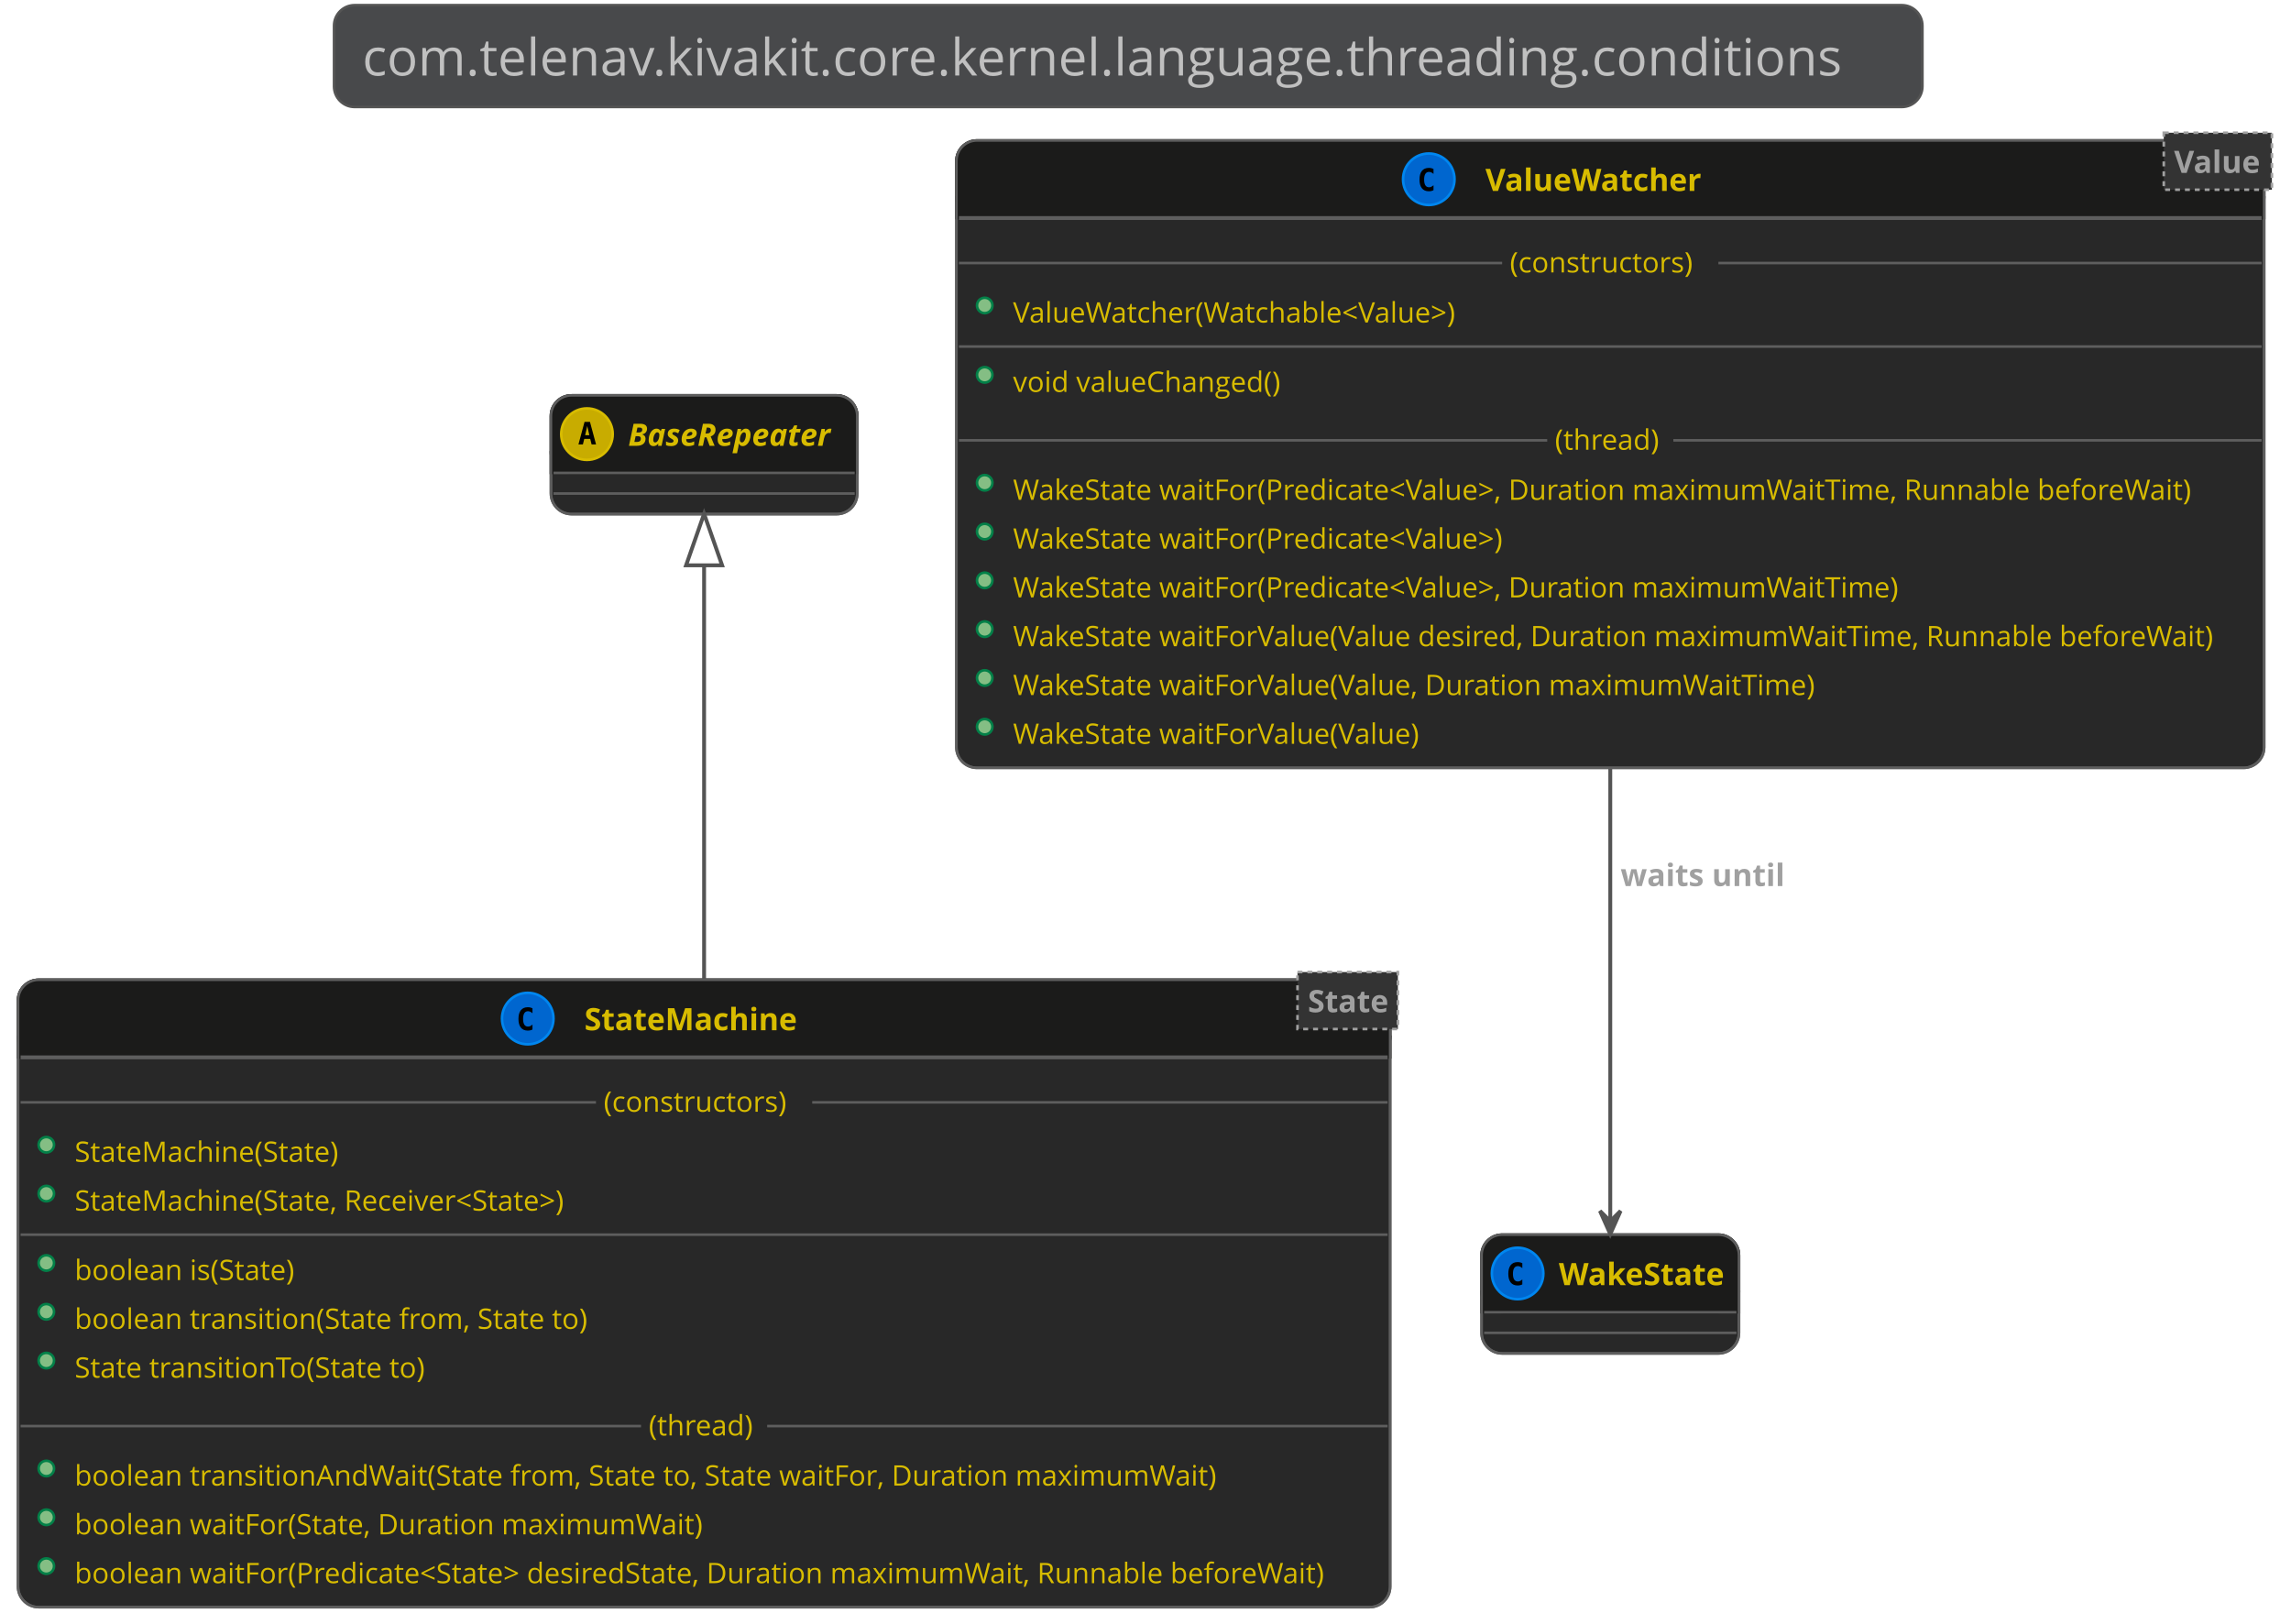
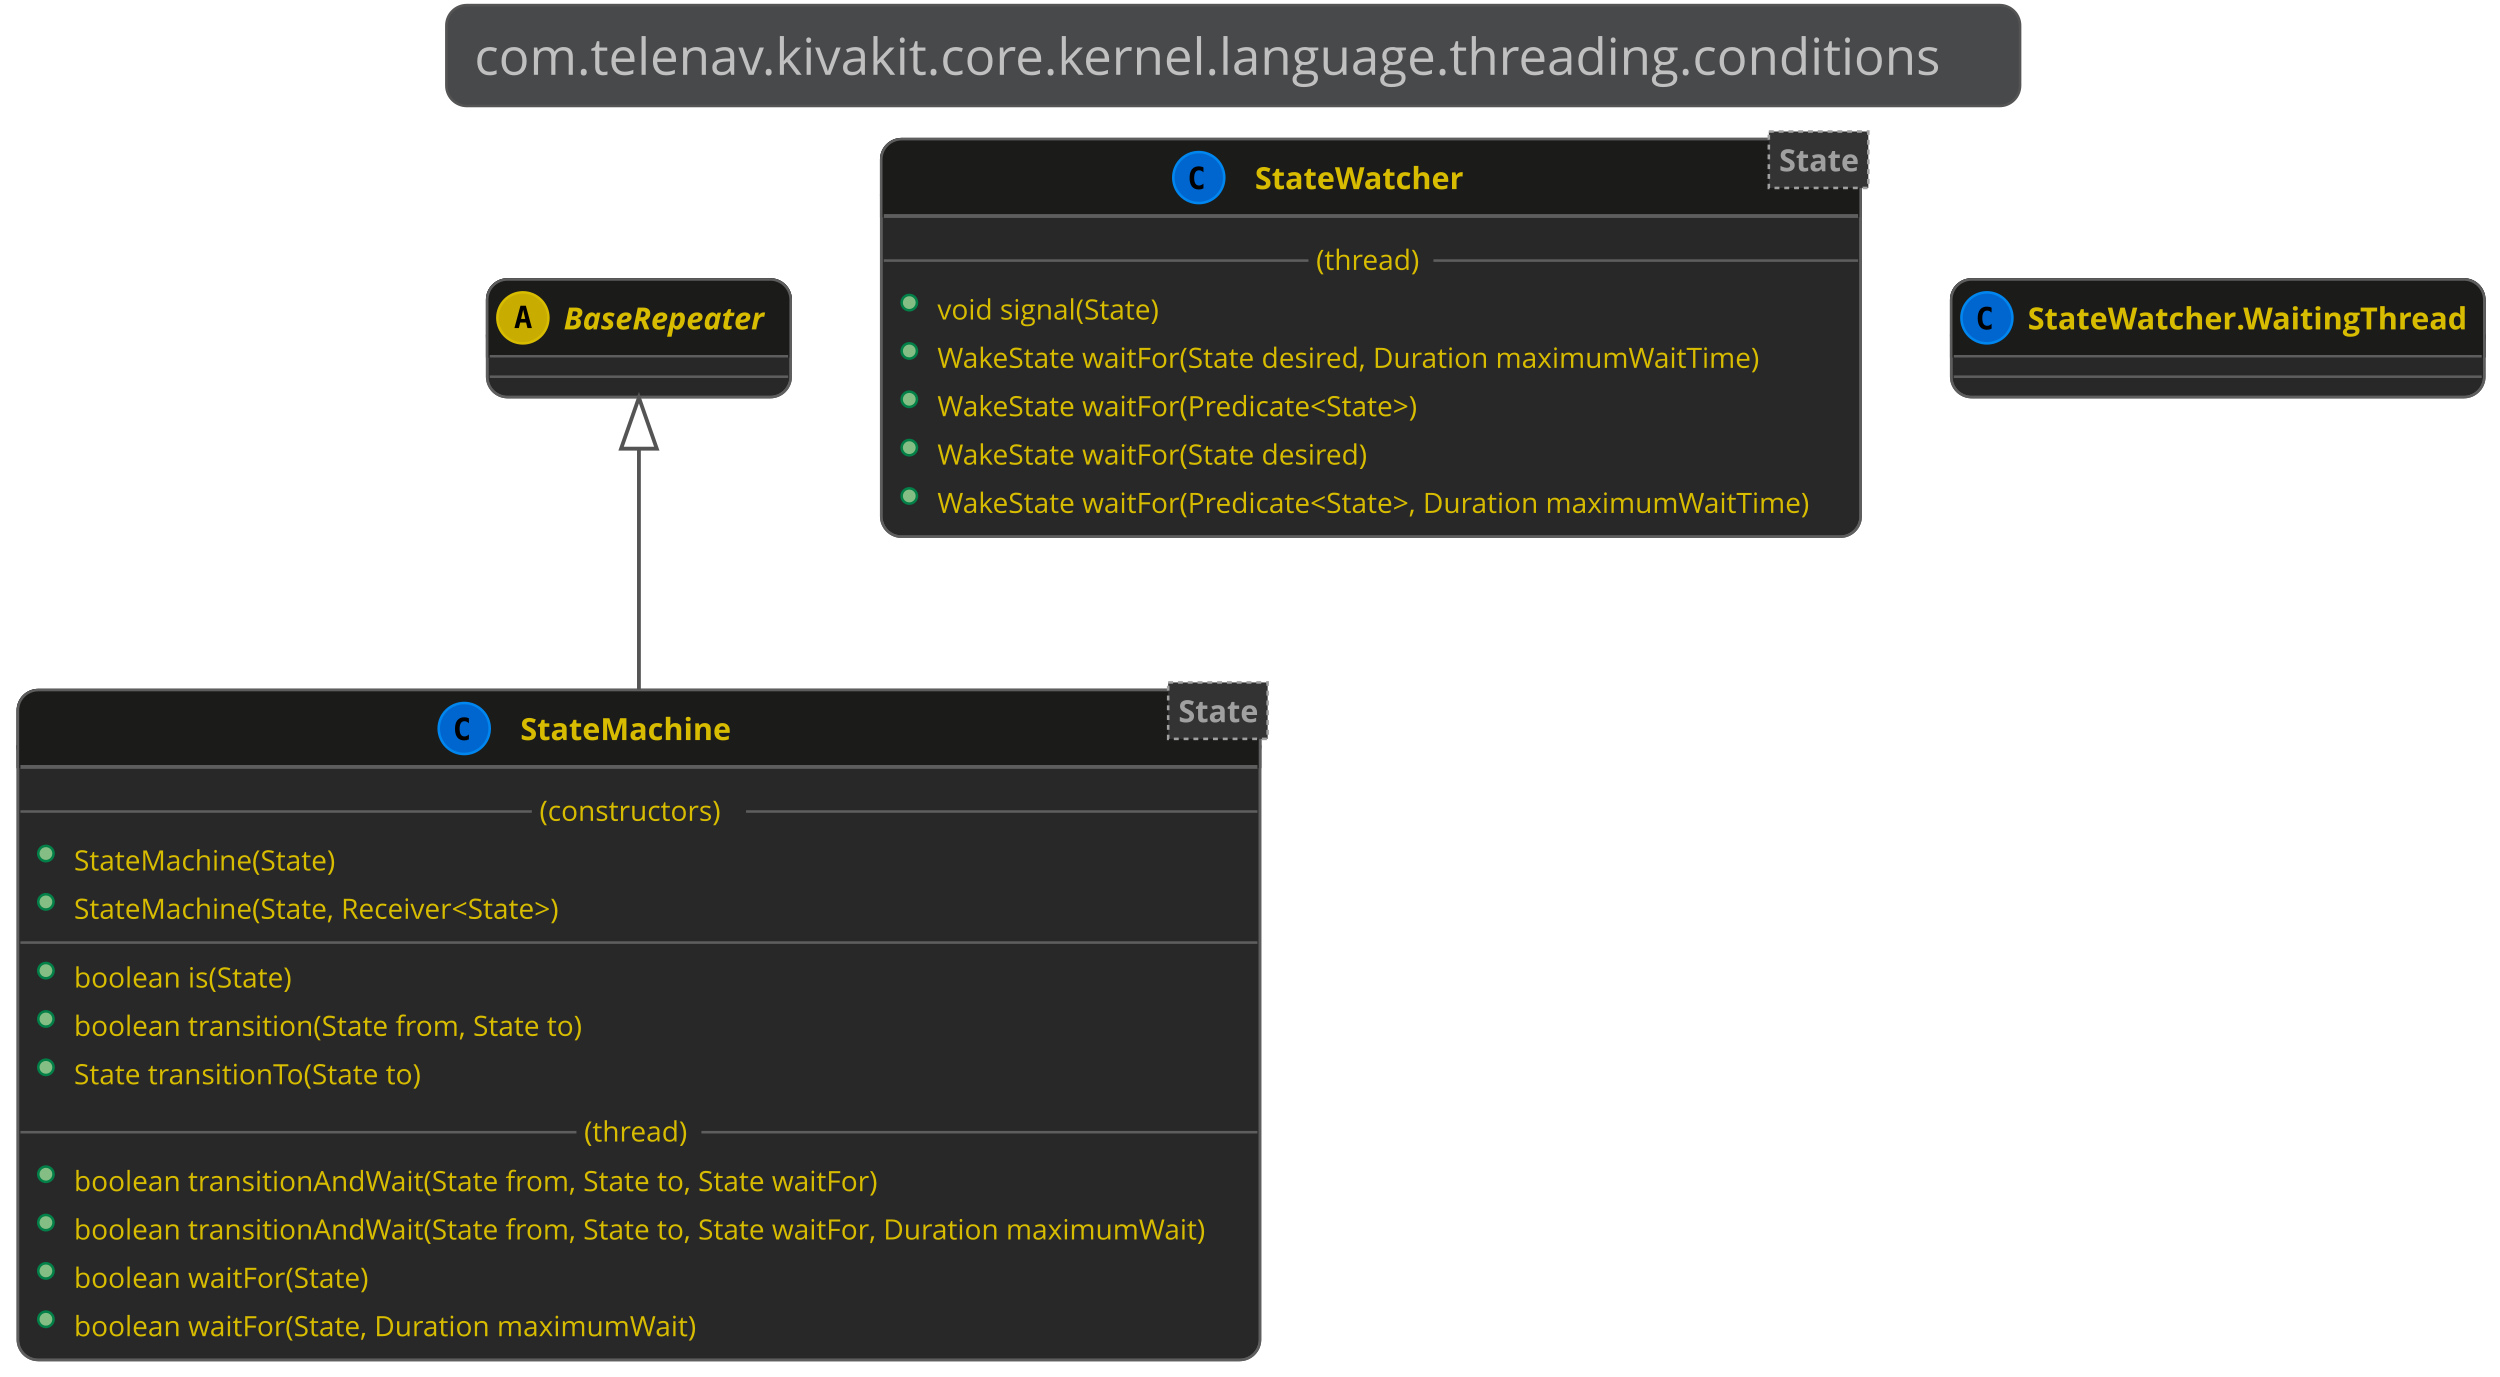
- <svg xmlns="http://www.w3.org/2000/svg" contentScriptType="application/ecmascript" contentStyleType="text/css" height="657.292px" preserveAspectRatio="none" style="width:927px;height:657px;background:#333333;" version="1.1" viewBox="0 0 927 657" width="927.083px" zoomAndPan="magnify">
+ <svg xmlns="http://www.w3.org/2000/svg" contentScriptType="application/ecmascript" contentStyleType="text/css" height="562.5px" preserveAspectRatio="none" style="width:1021px;height:562px;background:#333333;" version="1.1" viewBox="0 0 1021 562" width="1021.875px" zoomAndPan="magnify">
  <defs />
  <g>
-     <rect fill="#48494B" height="41.203" rx="8.333" ry="8.333" style="stroke:#545454;stroke-width:1.042;" width="642.708" x="135.156" y="2.083" />
-     <text fill="#C0C0C0" font-family="Open Sans,Avenir,Nunito,Arial,Helvetica,SansSerif" font-size="20.833" lengthAdjust="spacing" textLength="619.792" x="146.615" y="30.558">com.telenav.kivakit.core.kernel.language.threading.conditions</text>
-     <rect codeLine="6" fill="#282828" height="48.055" id="BaseRepeater" rx="8.333" ry="8.333" style="stroke:#5E5E5E;stroke-width:1.042;" width="123.958" x="222.917" y="159.953" />
-     <rect fill="#1B1B1A" height="31.388" rx="8.333" ry="8.333" style="stroke:#1B1B1A;stroke-width:1.042;" width="123.958" x="222.917" y="159.953" />
-     <rect fill="#1B1B1A" height="8.333" style="stroke:#1B1B1A;stroke-width:1.042;" width="123.958" x="222.917" y="183.008" />
-     <rect codeLine="6" fill="none" height="48.055" id="BaseRepeater" rx="8.333" ry="8.333" style="stroke:#5E5E5E;stroke-width:1.042;" width="123.958" x="222.917" y="159.953" />
-     <ellipse cx="237.5" cy="175.647" fill="#C8AC00" rx="10.417" ry="10.417" style="stroke:#D8BC00;stroke-width:1.042;" />
-     <path d="M237.614,172.349 L236.766,176.078 L238.468,176.078 Z M236.515,170.701 L238.719,170.701 L241.178,179.814 L239.378,179.814 L238.816,177.561 L236.405,177.561 L235.856,179.814 L234.056,179.814 Z " fill="#000000" />
-     <text fill="#D8BC00" font-family="Open Sans,Avenir,Nunito,Arial,Helvetica,SansSerif" font-size="12.5" font-style="italic" font-weight="bold" lengthAdjust="spacing" textLength="86.458" x="254.167" y="180.371">BaseRepeater</text>
-     <line style="stroke:#5E5E5E;stroke-width:1.042;" x1="223.958" x2="345.833" y1="191.341" y2="191.341" />
-     <line style="stroke:#5E5E5E;stroke-width:1.042;" x1="223.958" x2="345.833" y1="199.674" y2="199.674" />
-     <rect codeLine="9" fill="#282828" height="253.837" id="StateMachine" rx="8.333" ry="8.333" style="stroke:#5E5E5E;stroke-width:1.042;" width="555.208" x="7.292" y="396.411" />
-     <rect fill="#1B1B1A" height="31.388" rx="8.333" ry="8.333" style="stroke:#1B1B1A;stroke-width:1.042;" width="555.208" x="7.292" y="396.411" />
-     <rect fill="#1B1B1A" height="8.333" style="stroke:#1B1B1A;stroke-width:1.042;" width="555.208" x="7.292" y="419.466" />
-     <rect codeLine="9" fill="none" height="253.837" id="StateMachine" rx="8.333" ry="8.333" style="stroke:#5E5E5E;stroke-width:1.042;" width="555.208" x="7.292" y="396.411" />
-     <ellipse cx="213.542" cy="412.105" fill="#0066CF" rx="10.417" ry="10.417" style="stroke:#0086EF;stroke-width:1.042;" />
-     <path d="M215.452,416.53 Q215.025,416.75 214.555,416.86 Q214.085,416.97 213.566,416.97 Q211.723,416.97 210.752,415.755 Q209.782,414.541 209.782,412.246 Q209.782,409.945 210.752,408.73 Q211.723,407.515 213.566,407.515 Q214.085,407.515 214.561,407.625 Q215.037,407.735 215.452,407.955 L215.452,409.957 Q214.988,409.53 214.552,409.331 Q214.115,409.133 213.651,409.133 Q212.663,409.133 212.159,409.917 Q211.656,410.702 211.656,412.246 Q211.656,413.784 212.159,414.568 Q212.663,415.352 213.651,415.352 Q214.115,415.352 214.552,415.154 Q214.988,414.956 215.452,414.528 Z " fill="#000000" />
-     <text fill="#D8BC00" font-family="Open Sans,Avenir,Nunito,Arial,Helvetica,SansSerif" font-size="12.5" font-weight="bold" lengthAdjust="spacing" textLength="85.417" x="236.458" y="416.829">StateMachine</text>
-     <rect fill="#333333" height="23.055" style="stroke:#A0A0A0;stroke-width:1.042;stroke-dasharray:2.0,2.0;" width="40.625" x="525" y="393.286" />
-     <text fill="#A0A0A0" font-family="Open Sans,Avenir,Nunito,Arial,Helvetica,SansSerif" font-size="12.5" font-weight="bold" lengthAdjust="spacing" textLength="32.292" x="529.167" y="409.538">State</text>
-     <line style="stroke:#5E5E5E;stroke-width:1.562;" x1="8.333" x2="561.458" y1="427.8" y2="427.8" />
-     <ellipse cx="18.75" cy="463.169" fill="#84BE84" rx="3.125" ry="3.125" style="stroke:#038048;stroke-width:1.042;" />
-     <text fill="#D8BC00" font-family="Open Sans,Avenir,Nunito,Arial,Helvetica,SansSerif" font-size="11.458" lengthAdjust="spacing" textLength="108.333" x="30.208" y="470.081">StateMachine(State)</text>
-     <ellipse cx="18.75" cy="482.914" fill="#84BE84" rx="3.125" ry="3.125" style="stroke:#038048;stroke-width:1.042;" />
-     <text fill="#D8BC00" font-family="Open Sans,Avenir,Nunito,Arial,Helvetica,SansSerif" font-size="11.458" lengthAdjust="spacing" textLength="207.292" x="30.208" y="489.825">StateMachine(State, Receiver&lt;State&gt;)</text>
-     <line style="stroke:#5E5E5E;stroke-width:1.042;" x1="8.333" x2="241.146" y1="446.005" y2="446.005" />
-     <text fill="#D8BC00" font-family="Open Sans,Avenir,Nunito,Arial,Helvetica,SansSerif" font-size="11.458" lengthAdjust="spacing" textLength="81.25" x="244.271" y="449.815">(constructors)</text>
-     <line style="stroke:#5E5E5E;stroke-width:1.042;" x1="328.646" x2="561.458" y1="446.005" y2="446.005" />
-     <line style="stroke:#5E5E5E;stroke-width:1.042;" x1="8.333" x2="561.458" y1="499.534" y2="499.534" />
-     <ellipse cx="18.75" cy="510.992" fill="#84BE84" rx="3.125" ry="3.125" style="stroke:#038048;stroke-width:1.042;" />
-     <text fill="#D8BC00" font-family="Open Sans,Avenir,Nunito,Arial,Helvetica,SansSerif" font-size="11.458" lengthAdjust="spacing" textLength="92.708" x="30.208" y="517.904">boolean is(State)</text>
-     <ellipse cx="18.75" cy="530.737" fill="#84BE84" rx="3.125" ry="3.125" style="stroke:#038048;stroke-width:1.042;" />
-     <text fill="#D8BC00" font-family="Open Sans,Avenir,Nunito,Arial,Helvetica,SansSerif" font-size="11.458" lengthAdjust="spacing" textLength="215.625" x="30.208" y="537.649">boolean transition(State from, State to)</text>
-     <ellipse cx="18.75" cy="550.482" fill="#84BE84" rx="3.125" ry="3.125" style="stroke:#038048;stroke-width:1.042;" />
-     <text fill="#D8BC00" font-family="Open Sans,Avenir,Nunito,Arial,Helvetica,SansSerif" font-size="11.458" lengthAdjust="spacing" textLength="148.958" x="30.208" y="557.393">State transitionTo(State to)</text>
-     <ellipse cx="18.75" cy="594.139" fill="#84BE84" rx="3.125" ry="3.125" style="stroke:#038048;stroke-width:1.042;" />
-     <text fill="#D8BC00" font-family="Open Sans,Avenir,Nunito,Arial,Helvetica,SansSerif" font-size="11.458" lengthAdjust="spacing" textLength="475" x="30.208" y="601.05">boolean transitionAndWait(State from, State to, State waitFor, Duration maximumWait)</text>
-     <ellipse cx="18.75" cy="613.884" fill="#84BE84" rx="3.125" ry="3.125" style="stroke:#038048;stroke-width:1.042;" />
-     <text fill="#D8BC00" font-family="Open Sans,Avenir,Nunito,Arial,Helvetica,SansSerif" font-size="11.458" lengthAdjust="spacing" textLength="260.417" x="30.208" y="620.795">boolean waitFor(State, Duration maximumWait)</text>
-     <ellipse cx="18.75" cy="633.628" fill="#84BE84" rx="3.125" ry="3.125" style="stroke:#038048;stroke-width:1.042;" />
-     <text fill="#D8BC00" font-family="Open Sans,Avenir,Nunito,Arial,Helvetica,SansSerif" font-size="11.458" lengthAdjust="spacing" textLength="522.917" x="30.208" y="640.54">boolean waitFor(Predicate&lt;State&gt; desiredState, Duration maximumWait, Runnable beforeWait)</text>
-     <line style="stroke:#5E5E5E;stroke-width:1.042;" x1="8.333" x2="259.375" y1="576.975" y2="576.975" />
-     <text fill="#D8BC00" font-family="Open Sans,Avenir,Nunito,Arial,Helvetica,SansSerif" font-size="11.458" lengthAdjust="spacing" textLength="44.792" x="262.5" y="580.784">(thread)</text>
-     <line style="stroke:#5E5E5E;stroke-width:1.042;" x1="310.417" x2="561.458" y1="576.975" y2="576.975" />
-     <rect codeLine="25" fill="#282828" height="253.837" id="ValueWatcher" rx="8.333" ry="8.333" style="stroke:#5E5E5E;stroke-width:1.042;" width="529.167" x="386.979" y="56.828" />
-     <rect fill="#1B1B1A" height="31.388" rx="8.333" ry="8.333" style="stroke:#1B1B1A;stroke-width:1.042;" width="529.167" x="386.979" y="56.828" />
-     <rect fill="#1B1B1A" height="8.333" style="stroke:#1B1B1A;stroke-width:1.042;" width="529.167" x="386.979" y="79.883" />
-     <rect codeLine="25" fill="none" height="253.837" id="ValueWatcher" rx="8.333" ry="8.333" style="stroke:#5E5E5E;stroke-width:1.042;" width="529.167" x="386.979" y="56.828" />
-     <ellipse cx="578.125" cy="72.522" fill="#0066CF" rx="10.417" ry="10.417" style="stroke:#0086EF;stroke-width:1.042;" />
-     <path d="M580.035,76.947 Q579.608,77.167 579.138,77.277 Q578.668,77.386 578.149,77.386 Q576.306,77.386 575.336,76.172 Q574.365,74.957 574.365,72.662 Q574.365,70.361 575.336,69.147 Q576.306,67.932 578.149,67.932 Q578.668,67.932 579.144,68.042 Q579.62,68.152 580.035,68.372 L580.035,70.374 Q579.572,69.946 579.135,69.748 Q578.699,69.55 578.235,69.55 Q577.246,69.55 576.743,70.334 Q576.239,71.118 576.239,72.662 Q576.239,74.2 576.743,74.985 Q577.246,75.769 578.235,75.769 Q578.699,75.769 579.135,75.571 Q579.572,75.372 580.035,74.945 Z " fill="#000000" />
-     <text fill="#D8BC00" font-family="Open Sans,Avenir,Nunito,Arial,Helvetica,SansSerif" font-size="12.5" font-weight="bold" lengthAdjust="spacing" textLength="86.458" x="601.042" y="77.246">ValueWatcher</text>
-     <rect fill="#333333" height="23.055" style="stroke:#A0A0A0;stroke-width:1.042;stroke-dasharray:2.0,2.0;" width="43.75" x="875.521" y="53.703" />
-     <text fill="#A0A0A0" font-family="Open Sans,Avenir,Nunito,Arial,Helvetica,SansSerif" font-size="12.5" font-weight="bold" lengthAdjust="spacing" textLength="35.417" x="879.688" y="69.954">Value</text>
-     <line style="stroke:#5E5E5E;stroke-width:1.562;" x1="388.021" x2="915.104" y1="88.216" y2="88.216" />
-     <ellipse cx="398.438" cy="123.586" fill="#84BE84" rx="3.125" ry="3.125" style="stroke:#038048;stroke-width:1.042;" />
-     <text fill="#D8BC00" font-family="Open Sans,Avenir,Nunito,Arial,Helvetica,SansSerif" font-size="11.458" lengthAdjust="spacing" textLength="188.542" x="409.896" y="130.497">ValueWatcher(Watchable&lt;Value&gt;)</text>
-     <line style="stroke:#5E5E5E;stroke-width:1.042;" x1="388.021" x2="607.812" y1="106.422" y2="106.422" />
-     <text fill="#D8BC00" font-family="Open Sans,Avenir,Nunito,Arial,Helvetica,SansSerif" font-size="11.458" lengthAdjust="spacing" textLength="81.25" x="610.938" y="110.231">(constructors)</text>
-     <line style="stroke:#5E5E5E;stroke-width:1.042;" x1="695.312" x2="915.104" y1="106.422" y2="106.422" />
-     <line style="stroke:#5E5E5E;stroke-width:1.042;" x1="388.021" x2="915.104" y1="140.206" y2="140.206" />
-     <ellipse cx="398.438" cy="151.664" fill="#84BE84" rx="3.125" ry="3.125" style="stroke:#038048;stroke-width:1.042;" />
-     <text fill="#D8BC00" font-family="Open Sans,Avenir,Nunito,Arial,Helvetica,SansSerif" font-size="11.458" lengthAdjust="spacing" textLength="114.583" x="409.896" y="158.575">void valueChanged()</text>
-     <ellipse cx="398.438" cy="195.321" fill="#84BE84" rx="3.125" ry="3.125" style="stroke:#038048;stroke-width:1.042;" />
-     <text fill="#D8BC00" font-family="Open Sans,Avenir,Nunito,Arial,Helvetica,SansSerif" font-size="11.458" lengthAdjust="spacing" textLength="491.667" x="409.896" y="202.232">WakeState waitFor(Predicate&lt;Value&gt;, Duration maximumWaitTime, Runnable beforeWait)</text>
-     <ellipse cx="398.438" cy="215.065" fill="#84BE84" rx="3.125" ry="3.125" style="stroke:#038048;stroke-width:1.042;" />
-     <text fill="#D8BC00" font-family="Open Sans,Avenir,Nunito,Arial,Helvetica,SansSerif" font-size="11.458" lengthAdjust="spacing" textLength="207.292" x="409.896" y="221.977">WakeState waitFor(Predicate&lt;Value&gt;)</text>
-     <ellipse cx="398.438" cy="234.81" fill="#84BE84" rx="3.125" ry="3.125" style="stroke:#038048;stroke-width:1.042;" />
-     <text fill="#D8BC00" font-family="Open Sans,Avenir,Nunito,Arial,Helvetica,SansSerif" font-size="11.458" lengthAdjust="spacing" textLength="370.833" x="409.896" y="241.722">WakeState waitFor(Predicate&lt;Value&gt;, Duration maximumWaitTime)</text>
-     <ellipse cx="398.438" cy="254.555" fill="#84BE84" rx="3.125" ry="3.125" style="stroke:#038048;stroke-width:1.042;" />
-     <text fill="#D8BC00" font-family="Open Sans,Avenir,Nunito,Arial,Helvetica,SansSerif" font-size="11.458" lengthAdjust="spacing" textLength="496.875" x="409.896" y="261.466">WakeState waitForValue(Value desired, Duration maximumWaitTime, Runnable beforeWait)</text>
-     <ellipse cx="398.438" cy="274.3" fill="#84BE84" rx="3.125" ry="3.125" style="stroke:#038048;stroke-width:1.042;" />
-     <text fill="#D8BC00" font-family="Open Sans,Avenir,Nunito,Arial,Helvetica,SansSerif" font-size="11.458" lengthAdjust="spacing" textLength="331.25" x="409.896" y="281.211">WakeState waitForValue(Value, Duration maximumWaitTime)</text>
-     <ellipse cx="398.438" cy="294.045" fill="#84BE84" rx="3.125" ry="3.125" style="stroke:#038048;stroke-width:1.042;" />
-     <text fill="#D8BC00" font-family="Open Sans,Avenir,Nunito,Arial,Helvetica,SansSerif" font-size="11.458" lengthAdjust="spacing" textLength="167.708" x="409.896" y="300.956">WakeState waitForValue(Value)</text>
-     <line style="stroke:#5E5E5E;stroke-width:1.042;" x1="388.021" x2="626.042" y1="178.156" y2="178.156" />
-     <text fill="#D8BC00" font-family="Open Sans,Avenir,Nunito,Arial,Helvetica,SansSerif" font-size="11.458" lengthAdjust="spacing" textLength="44.792" x="629.167" y="181.966">(thread)</text>
-     <line style="stroke:#5E5E5E;stroke-width:1.042;" x1="677.083" x2="915.104" y1="178.156" y2="178.156" />
-     <rect fill="#282828" height="48.055" id="WakeState" rx="8.333" ry="8.333" style="stroke:#5E5E5E;stroke-width:1.042;" width="104.167" x="599.479" y="499.536" />
-     <rect fill="#1B1B1A" height="31.388" rx="8.333" ry="8.333" style="stroke:#1B1B1A;stroke-width:1.042;" width="104.167" x="599.479" y="499.536" />
-     <rect fill="#1B1B1A" height="8.333" style="stroke:#1B1B1A;stroke-width:1.042;" width="104.167" x="599.479" y="522.591" />
-     <rect fill="none" height="48.055" id="WakeState" rx="8.333" ry="8.333" style="stroke:#5E5E5E;stroke-width:1.042;" width="104.167" x="599.479" y="499.536" />
-     <ellipse cx="614.062" cy="515.23" fill="#0066CF" rx="10.417" ry="10.417" style="stroke:#0086EF;stroke-width:1.042;" />
-     <path d="M615.973,519.655 Q615.546,519.875 615.076,519.985 Q614.606,520.095 614.087,520.095 Q612.244,520.095 611.273,518.88 Q610.303,517.666 610.303,515.371 Q610.303,513.07 611.273,511.855 Q612.244,510.64 614.087,510.64 Q614.606,510.64 615.082,510.75 Q615.558,510.86 615.973,511.08 L615.973,513.082 Q615.509,512.655 615.073,512.456 Q614.636,512.258 614.172,512.258 Q613.184,512.258 612.68,513.042 Q612.177,513.827 612.177,515.371 Q612.177,516.909 612.68,517.693 Q613.184,518.477 614.172,518.477 Q614.636,518.477 615.073,518.279 Q615.509,518.081 615.973,517.653 Z " fill="#000000" />
-     <text fill="#D8BC00" font-family="Open Sans,Avenir,Nunito,Arial,Helvetica,SansSerif" font-size="12.5" font-weight="bold" lengthAdjust="spacing" textLength="66.667" x="630.729" y="519.954">WakeState</text>
-     <line style="stroke:#5E5E5E;stroke-width:1.042;" x1="600.521" x2="702.604" y1="530.924" y2="530.924" />
-     <line style="stroke:#5E5E5E;stroke-width:1.042;" x1="600.521" x2="702.604" y1="539.258" y2="539.258" />
-     <path codeLine="8" d="M284.896,228.744 C284.896,271.078 284.896,337.255 284.896,396.078 " fill="none" id="BaseRepeater-backto-StateMachine" style="stroke:#545454;stroke-width:1.562;" />
-     <polygon fill="none" points="277.604,228.724,284.896,207.89,292.188,228.724,277.604,228.724" style="stroke:#545454;stroke-width:1.562;" />
-     <path codeLine="24" d="M651.562,311.109 C651.562,377.495 651.562,453.286 651.562,493.62 " fill="none" id="ValueWatcher-to-WakeState" style="stroke:#545454;stroke-width:1.562;" />
-     <polygon fill="#545454" points="651.562,499.307,655.729,489.932,651.562,494.099,647.396,489.932,651.562,499.307" style="stroke:#545454;stroke-width:1.562;" />
-     <text fill="#A0A0A0" font-family="Open Sans,Avenir,Nunito,Arial,Helvetica,SansSerif" font-size="12.5" font-weight="bold" lengthAdjust="spacing" textLength="68.75" x="655.729" y="358.496">waits until</text>
+     <rect fill="#48494B" height="41.203" rx="8.333" ry="8.333" style="stroke:#545454;stroke-width:1.042;" width="642.708" x="182.292" y="2.083" />
+     <text fill="#C0C0C0" font-family="Open Sans,Avenir,Nunito,Arial,Helvetica,SansSerif" font-size="20.833" lengthAdjust="spacing" textLength="619.792" x="193.75" y="30.558">com.telenav.kivakit.core.kernel.language.threading.conditions</text>
+     <rect codeLine="6" fill="#282828" height="48.055" id="BaseRepeater" rx="8.333" ry="8.333" style="stroke:#5E5E5E;stroke-width:1.042;" width="123.958" x="198.958" y="114.12" />
+     <rect fill="#1B1B1A" height="31.388" rx="8.333" ry="8.333" style="stroke:#1B1B1A;stroke-width:1.042;" width="123.958" x="198.958" y="114.12" />
+     <rect fill="#1B1B1A" height="8.333" style="stroke:#1B1B1A;stroke-width:1.042;" width="123.958" x="198.958" y="137.174" />
+     <rect codeLine="6" fill="none" height="48.055" id="BaseRepeater" rx="8.333" ry="8.333" style="stroke:#5E5E5E;stroke-width:1.042;" width="123.958" x="198.958" y="114.12" />
+     <ellipse cx="213.542" cy="129.814" fill="#C8AC00" rx="10.417" ry="10.417" style="stroke:#D8BC00;stroke-width:1.042;" />
+     <path d="M213.656,126.516 L212.807,130.245 L214.51,130.245 Z M212.557,124.868 L214.76,124.868 L217.22,133.98 L215.419,133.98 L214.858,131.728 L212.447,131.728 L211.898,133.98 L210.097,133.98 Z " fill="#000000" />
+     <text fill="#D8BC00" font-family="Open Sans,Avenir,Nunito,Arial,Helvetica,SansSerif" font-size="12.5" font-style="italic" font-weight="bold" lengthAdjust="spacing" textLength="86.458" x="230.208" y="134.538">BaseRepeater</text>
+     <line style="stroke:#5E5E5E;stroke-width:1.042;" x1="200" x2="321.875" y1="145.508" y2="145.508" />
+     <line style="stroke:#5E5E5E;stroke-width:1.042;" x1="200" x2="321.875" y1="153.841" y2="153.841" />
+     <rect codeLine="9" fill="#282828" height="273.582" id="StateMachine" rx="8.333" ry="8.333" style="stroke:#5E5E5E;stroke-width:1.042;" width="507.292" x="7.292" y="281.828" />
+     <rect fill="#1B1B1A" height="31.388" rx="8.333" ry="8.333" style="stroke:#1B1B1A;stroke-width:1.042;" width="507.292" x="7.292" y="281.828" />
+     <rect fill="#1B1B1A" height="8.333" style="stroke:#1B1B1A;stroke-width:1.042;" width="507.292" x="7.292" y="304.883" />
+     <rect codeLine="9" fill="none" height="273.582" id="StateMachine" rx="8.333" ry="8.333" style="stroke:#5E5E5E;stroke-width:1.042;" width="507.292" x="7.292" y="281.828" />
+     <ellipse cx="189.583" cy="297.522" fill="#0066CF" rx="10.417" ry="10.417" style="stroke:#0086EF;stroke-width:1.042;" />
+     <path d="M191.494,301.947 Q191.066,302.167 190.596,302.277 Q190.126,302.387 189.608,302.387 Q187.764,302.387 186.794,301.172 Q185.824,299.957 185.824,297.662 Q185.824,295.361 186.794,294.147 Q187.764,292.932 189.608,292.932 Q190.126,292.932 190.603,293.042 Q191.079,293.152 191.494,293.372 L191.494,295.373 Q191.03,294.946 190.594,294.748 Q190.157,294.55 189.693,294.55 Q188.704,294.55 188.201,295.334 Q187.697,296.118 187.697,297.662 Q187.697,299.2 188.201,299.985 Q188.704,300.769 189.693,300.769 Q190.157,300.769 190.594,300.571 Q191.03,300.372 191.494,299.945 Z " fill="#000000" />
+     <text fill="#D8BC00" font-family="Open Sans,Avenir,Nunito,Arial,Helvetica,SansSerif" font-size="12.5" font-weight="bold" lengthAdjust="spacing" textLength="85.417" x="212.5" y="302.246">StateMachine</text>
+     <rect fill="#333333" height="23.055" style="stroke:#A0A0A0;stroke-width:1.042;stroke-dasharray:2.0,2.0;" width="40.625" x="477.083" y="278.703" />
+     <text fill="#A0A0A0" font-family="Open Sans,Avenir,Nunito,Arial,Helvetica,SansSerif" font-size="12.5" font-weight="bold" lengthAdjust="spacing" textLength="32.292" x="481.25" y="294.954">State</text>
+     <line style="stroke:#5E5E5E;stroke-width:1.562;" x1="8.333" x2="513.542" y1="313.216" y2="313.216" />
+     <ellipse cx="18.75" cy="348.586" fill="#84BE84" rx="3.125" ry="3.125" style="stroke:#038048;stroke-width:1.042;" />
+     <text fill="#D8BC00" font-family="Open Sans,Avenir,Nunito,Arial,Helvetica,SansSerif" font-size="11.458" lengthAdjust="spacing" textLength="108.333" x="30.208" y="355.497">StateMachine(State)</text>
+     <ellipse cx="18.75" cy="368.331" fill="#84BE84" rx="3.125" ry="3.125" style="stroke:#038048;stroke-width:1.042;" />
+     <text fill="#D8BC00" font-family="Open Sans,Avenir,Nunito,Arial,Helvetica,SansSerif" font-size="11.458" lengthAdjust="spacing" textLength="207.292" x="30.208" y="375.242">StateMachine(State, Receiver&lt;State&gt;)</text>
+     <line style="stroke:#5E5E5E;stroke-width:1.042;" x1="8.333" x2="217.188" y1="331.422" y2="331.422" />
+     <text fill="#D8BC00" font-family="Open Sans,Avenir,Nunito,Arial,Helvetica,SansSerif" font-size="11.458" lengthAdjust="spacing" textLength="81.25" x="220.312" y="335.231">(constructors)</text>
+     <line style="stroke:#5E5E5E;stroke-width:1.042;" x1="304.688" x2="513.542" y1="331.422" y2="331.422" />
+     <line style="stroke:#5E5E5E;stroke-width:1.042;" x1="8.333" x2="513.542" y1="384.951" y2="384.951" />
+     <ellipse cx="18.75" cy="396.409" fill="#84BE84" rx="3.125" ry="3.125" style="stroke:#038048;stroke-width:1.042;" />
+     <text fill="#D8BC00" font-family="Open Sans,Avenir,Nunito,Arial,Helvetica,SansSerif" font-size="11.458" lengthAdjust="spacing" textLength="92.708" x="30.208" y="403.32">boolean is(State)</text>
+     <ellipse cx="18.75" cy="416.154" fill="#84BE84" rx="3.125" ry="3.125" style="stroke:#038048;stroke-width:1.042;" />
+     <text fill="#D8BC00" font-family="Open Sans,Avenir,Nunito,Arial,Helvetica,SansSerif" font-size="11.458" lengthAdjust="spacing" textLength="215.625" x="30.208" y="423.065">boolean transition(State from, State to)</text>
+     <ellipse cx="18.75" cy="435.899" fill="#84BE84" rx="3.125" ry="3.125" style="stroke:#038048;stroke-width:1.042;" />
+     <text fill="#D8BC00" font-family="Open Sans,Avenir,Nunito,Arial,Helvetica,SansSerif" font-size="11.458" lengthAdjust="spacing" textLength="148.958" x="30.208" y="442.81">State transitionTo(State to)</text>
+     <ellipse cx="18.75" cy="479.555" fill="#84BE84" rx="3.125" ry="3.125" style="stroke:#038048;stroke-width:1.042;" />
+     <text fill="#D8BC00" font-family="Open Sans,Avenir,Nunito,Arial,Helvetica,SansSerif" font-size="11.458" lengthAdjust="spacing" textLength="338.542" x="30.208" y="486.466">boolean transitionAndWait(State from, State to, State waitFor)</text>
+     <ellipse cx="18.75" cy="499.3" fill="#84BE84" rx="3.125" ry="3.125" style="stroke:#038048;stroke-width:1.042;" />
+     <text fill="#D8BC00" font-family="Open Sans,Avenir,Nunito,Arial,Helvetica,SansSerif" font-size="11.458" lengthAdjust="spacing" textLength="475" x="30.208" y="506.211">boolean transitionAndWait(State from, State to, State waitFor, Duration maximumWait)</text>
+     <ellipse cx="18.75" cy="519.045" fill="#84BE84" rx="3.125" ry="3.125" style="stroke:#038048;stroke-width:1.042;" />
+     <text fill="#D8BC00" font-family="Open Sans,Avenir,Nunito,Arial,Helvetica,SansSerif" font-size="11.458" lengthAdjust="spacing" textLength="123.958" x="30.208" y="525.956">boolean waitFor(State)</text>
+     <ellipse cx="18.75" cy="538.79" fill="#84BE84" rx="3.125" ry="3.125" style="stroke:#038048;stroke-width:1.042;" />
+     <text fill="#D8BC00" font-family="Open Sans,Avenir,Nunito,Arial,Helvetica,SansSerif" font-size="11.458" lengthAdjust="spacing" textLength="260.417" x="30.208" y="545.701">boolean waitFor(State, Duration maximumWait)</text>
+     <line style="stroke:#5E5E5E;stroke-width:1.042;" x1="8.333" x2="235.417" y1="462.391" y2="462.391" />
+     <text fill="#D8BC00" font-family="Open Sans,Avenir,Nunito,Arial,Helvetica,SansSerif" font-size="11.458" lengthAdjust="spacing" textLength="44.792" x="238.542" y="466.201">(thread)</text>
+     <line style="stroke:#5E5E5E;stroke-width:1.042;" x1="286.458" x2="513.542" y1="462.391" y2="462.391" />
+     <rect codeLine="25" fill="#282828" height="162.358" id="StateWatcher" rx="8.333" ry="8.333" style="stroke:#5E5E5E;stroke-width:1.042;" width="400" x="359.896" y="56.828" />
+     <rect fill="#1B1B1A" height="31.388" rx="8.333" ry="8.333" style="stroke:#1B1B1A;stroke-width:1.042;" width="400" x="359.896" y="56.828" />
+     <rect fill="#1B1B1A" height="8.333" style="stroke:#1B1B1A;stroke-width:1.042;" width="400" x="359.896" y="79.883" />
+     <rect codeLine="25" fill="none" height="162.358" id="StateWatcher" rx="8.333" ry="8.333" style="stroke:#5E5E5E;stroke-width:1.042;" width="400" x="359.896" y="56.828" />
+     <ellipse cx="489.583" cy="72.522" fill="#0066CF" rx="10.417" ry="10.417" style="stroke:#0086EF;stroke-width:1.042;" />
+     <path d="M491.494,76.947 Q491.067,77.167 490.596,77.277 Q490.127,77.386 489.608,77.386 Q487.764,77.386 486.794,76.172 Q485.824,74.957 485.824,72.662 Q485.824,70.361 486.794,69.147 Q487.764,67.932 489.608,67.932 Q490.127,67.932 490.603,68.042 Q491.079,68.152 491.494,68.372 L491.494,70.374 Q491.03,69.946 490.594,69.748 Q490.157,69.55 489.693,69.55 Q488.704,69.55 488.201,70.334 Q487.697,71.118 487.697,72.662 Q487.697,74.2 488.201,74.985 Q488.704,75.769 489.693,75.769 Q490.157,75.769 490.594,75.571 Q491.03,75.372 491.494,74.945 Z " fill="#000000" />
+     <text fill="#D8BC00" font-family="Open Sans,Avenir,Nunito,Arial,Helvetica,SansSerif" font-size="12.5" font-weight="bold" lengthAdjust="spacing" textLength="83.333" x="512.5" y="77.246">StateWatcher</text>
+     <rect fill="#333333" height="23.055" style="stroke:#A0A0A0;stroke-width:1.042;stroke-dasharray:2.0,2.0;" width="40.625" x="722.396" y="53.703" />
+     <text fill="#A0A0A0" font-family="Open Sans,Avenir,Nunito,Arial,Helvetica,SansSerif" font-size="12.5" font-weight="bold" lengthAdjust="spacing" textLength="32.292" x="726.562" y="69.954">State</text>
+     <line style="stroke:#5E5E5E;stroke-width:1.562;" x1="360.938" x2="758.854" y1="88.216" y2="88.216" />
+     <ellipse cx="371.354" cy="123.586" fill="#84BE84" rx="3.125" ry="3.125" style="stroke:#038048;stroke-width:1.042;" />
+     <text fill="#D8BC00" font-family="Open Sans,Avenir,Nunito,Arial,Helvetica,SansSerif" font-size="11.458" lengthAdjust="spacing" textLength="95.833" x="382.812" y="130.497">void signal(State)</text>
+     <ellipse cx="371.354" cy="143.331" fill="#84BE84" rx="3.125" ry="3.125" style="stroke:#038048;stroke-width:1.042;" />
+     <text fill="#D8BC00" font-family="Open Sans,Avenir,Nunito,Arial,Helvetica,SansSerif" font-size="11.458" lengthAdjust="spacing" textLength="342.708" x="382.812" y="150.242">WakeState waitFor(State desired, Duration maximumWaitTime)</text>
+     <ellipse cx="371.354" cy="163.076" fill="#84BE84" rx="3.125" ry="3.125" style="stroke:#038048;stroke-width:1.042;" />
+     <text fill="#D8BC00" font-family="Open Sans,Avenir,Nunito,Arial,Helvetica,SansSerif" font-size="11.458" lengthAdjust="spacing" textLength="204.167" x="382.812" y="169.987">WakeState waitFor(Predicate&lt;State&gt;)</text>
+     <ellipse cx="371.354" cy="182.821" fill="#84BE84" rx="3.125" ry="3.125" style="stroke:#038048;stroke-width:1.042;" />
+     <text fill="#D8BC00" font-family="Open Sans,Avenir,Nunito,Arial,Helvetica,SansSerif" font-size="11.458" lengthAdjust="spacing" textLength="179.167" x="382.812" y="189.732">WakeState waitFor(State desired)</text>
+     <ellipse cx="371.354" cy="202.565" fill="#84BE84" rx="3.125" ry="3.125" style="stroke:#038048;stroke-width:1.042;" />
+     <text fill="#D8BC00" font-family="Open Sans,Avenir,Nunito,Arial,Helvetica,SansSerif" font-size="11.458" lengthAdjust="spacing" textLength="367.708" x="382.812" y="209.477">WakeState waitFor(Predicate&lt;State&gt;, Duration maximumWaitTime)</text>
+     <line style="stroke:#5E5E5E;stroke-width:1.042;" x1="360.938" x2="534.375" y1="106.422" y2="106.422" />
+     <text fill="#D8BC00" font-family="Open Sans,Avenir,Nunito,Arial,Helvetica,SansSerif" font-size="11.458" lengthAdjust="spacing" textLength="44.792" x="537.5" y="110.231">(thread)</text>
+     <line style="stroke:#5E5E5E;stroke-width:1.042;" x1="585.417" x2="758.854" y1="106.422" y2="106.422" />
+     <rect codeLine="35" fill="#282828" height="48.055" id="StateWatcher.WaitingThread" rx="8.333" ry="8.333" style="stroke:#5E5E5E;stroke-width:1.042;" width="217.708" x="796.875" y="114.12" />
+     <rect fill="#1B1B1A" height="31.388" rx="8.333" ry="8.333" style="stroke:#1B1B1A;stroke-width:1.042;" width="217.708" x="796.875" y="114.12" />
+     <rect fill="#1B1B1A" height="8.333" style="stroke:#1B1B1A;stroke-width:1.042;" width="217.708" x="796.875" y="137.174" />
+     <rect codeLine="35" fill="none" height="48.055" id="StateWatcher.WaitingThread" rx="8.333" ry="8.333" style="stroke:#5E5E5E;stroke-width:1.042;" width="217.708" x="796.875" y="114.12" />
+     <ellipse cx="811.458" cy="129.814" fill="#0066CF" rx="10.417" ry="10.417" style="stroke:#0086EF;stroke-width:1.042;" />
+     <path d="M813.369,134.239 Q812.942,134.458 812.471,134.568 Q812.001,134.678 811.483,134.678 Q809.639,134.678 808.669,133.464 Q807.699,132.249 807.699,129.954 Q807.699,127.653 808.669,126.438 Q809.639,125.224 811.483,125.224 Q812.001,125.224 812.478,125.334 Q812.954,125.444 813.369,125.663 L813.369,127.665 Q812.905,127.238 812.468,127.04 Q812.032,126.841 811.568,126.841 Q810.579,126.841 810.076,127.626 Q809.572,128.41 809.572,129.954 Q809.572,131.492 810.076,132.276 Q810.579,133.061 811.568,133.061 Q812.032,133.061 812.468,132.862 Q812.905,132.664 813.369,132.237 Z " fill="#000000" />
+     <text fill="#D8BC00" font-family="Open Sans,Avenir,Nunito,Arial,Helvetica,SansSerif" font-size="12.5" font-weight="bold" lengthAdjust="spacing" textLength="180.208" x="828.125" y="134.538">StateWatcher.WaitingThread</text>
+     <line style="stroke:#5E5E5E;stroke-width:1.042;" x1="797.917" x2="1013.542" y1="145.508" y2="145.508" />
+     <line style="stroke:#5E5E5E;stroke-width:1.042;" x1="797.917" x2="1013.542" y1="153.841" y2="153.841" />
+     <path codeLine="8" d="M260.938,183.442 C260.938,210.297 260.938,246.13 260.938,281.692 " fill="none" id="BaseRepeater-backto-StateMachine" style="stroke:#545454;stroke-width:1.562;" />
+     <polygon fill="none" points="253.646,183.234,260.938,162.401,268.229,183.234,253.646,183.234" style="stroke:#545454;stroke-width:1.562;" />
  </g>
</svg>
